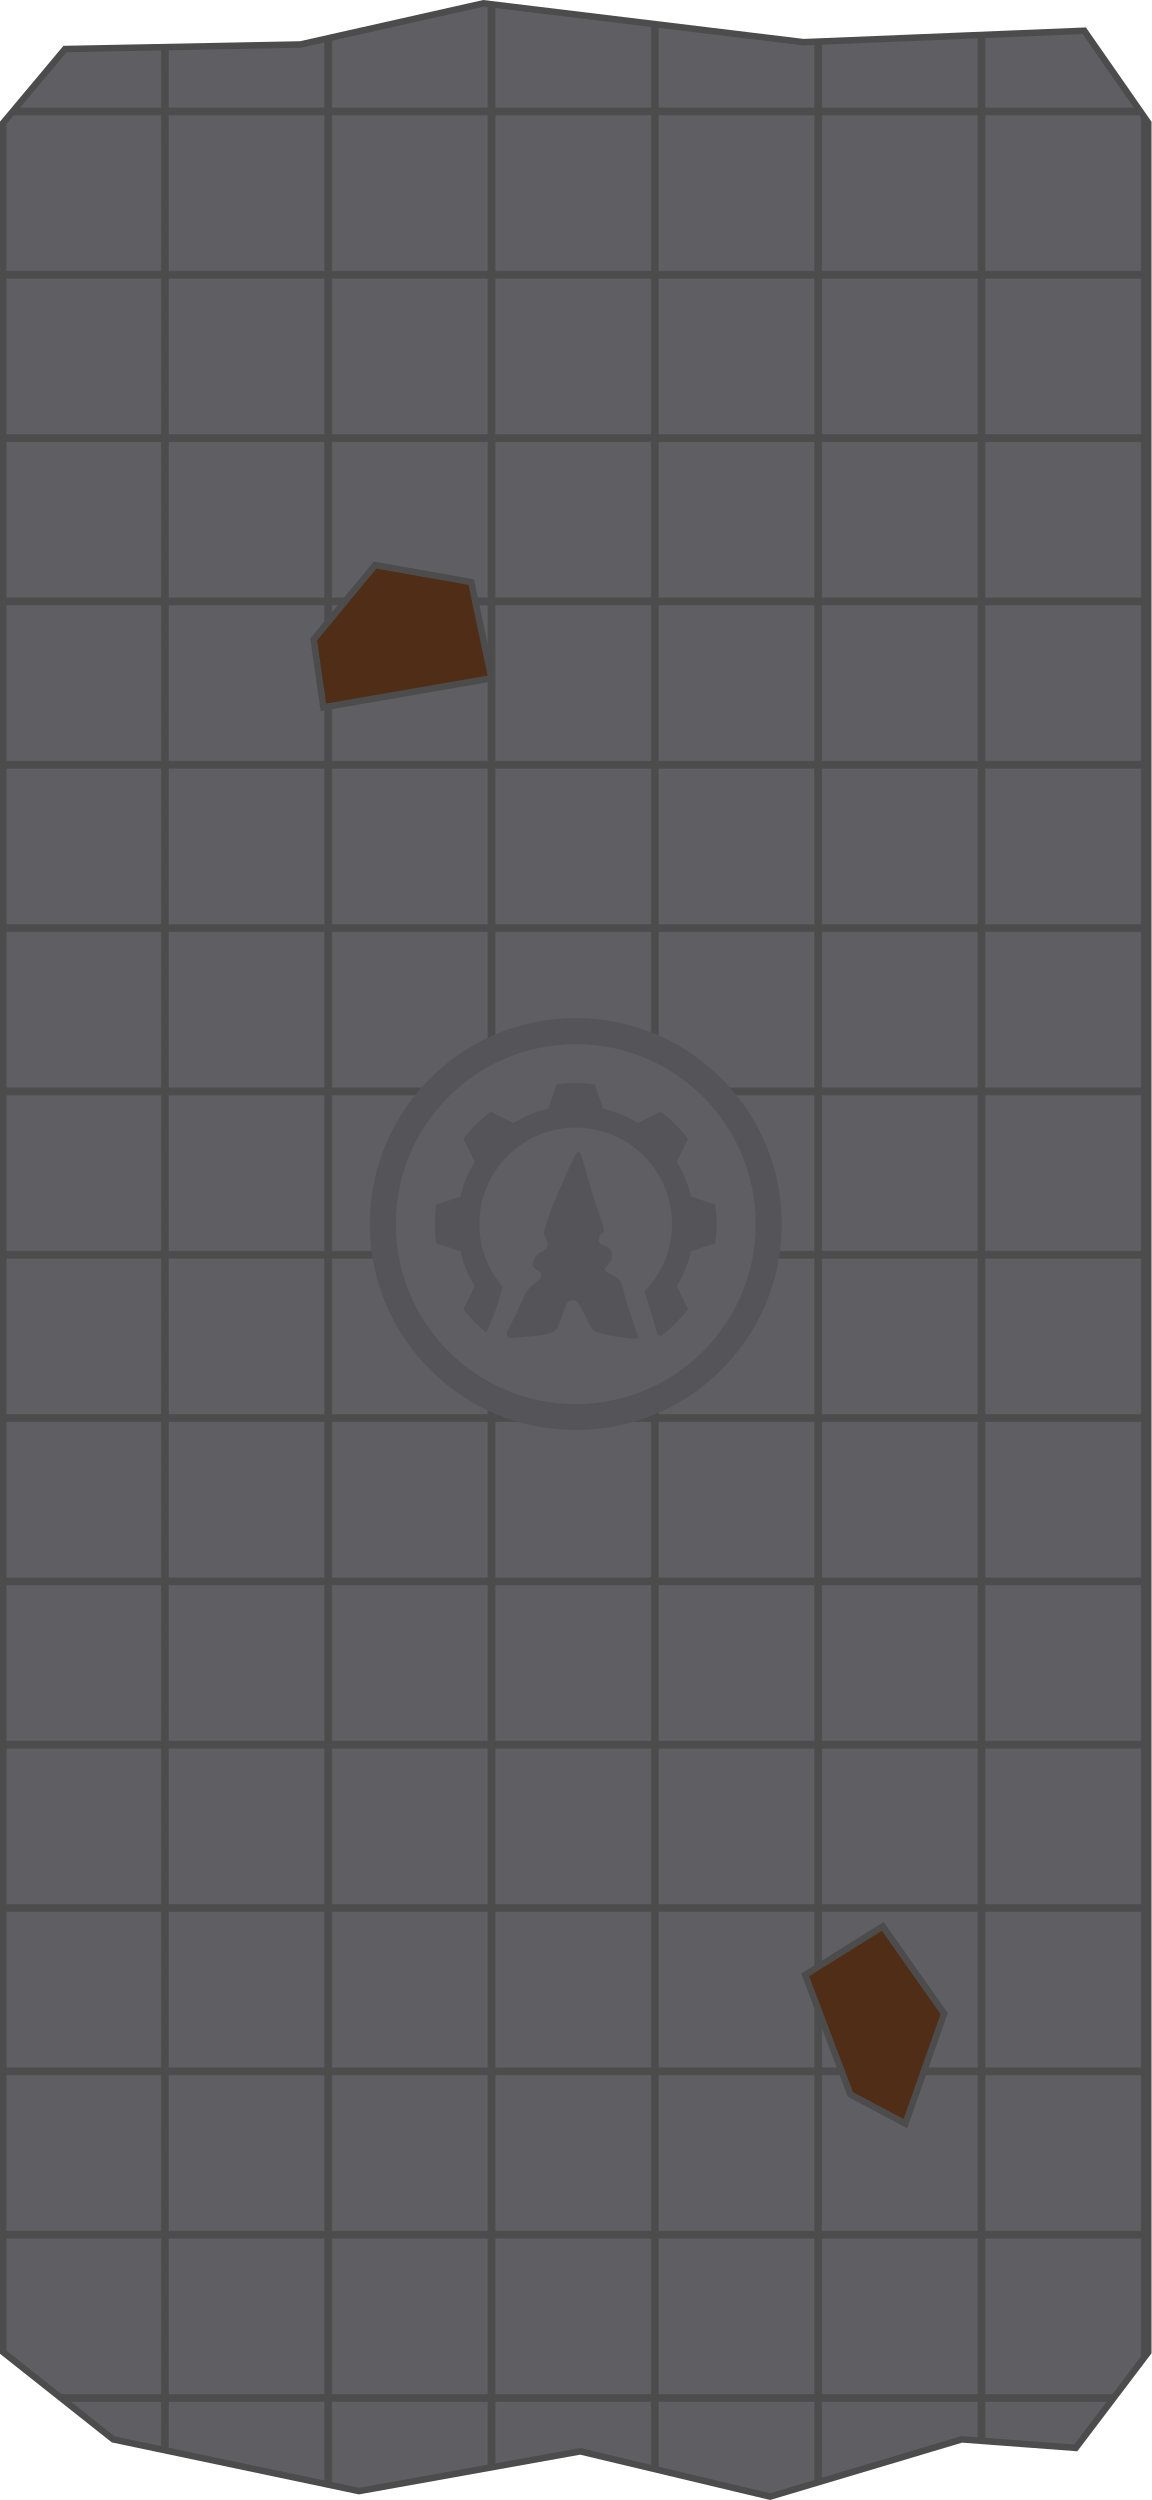
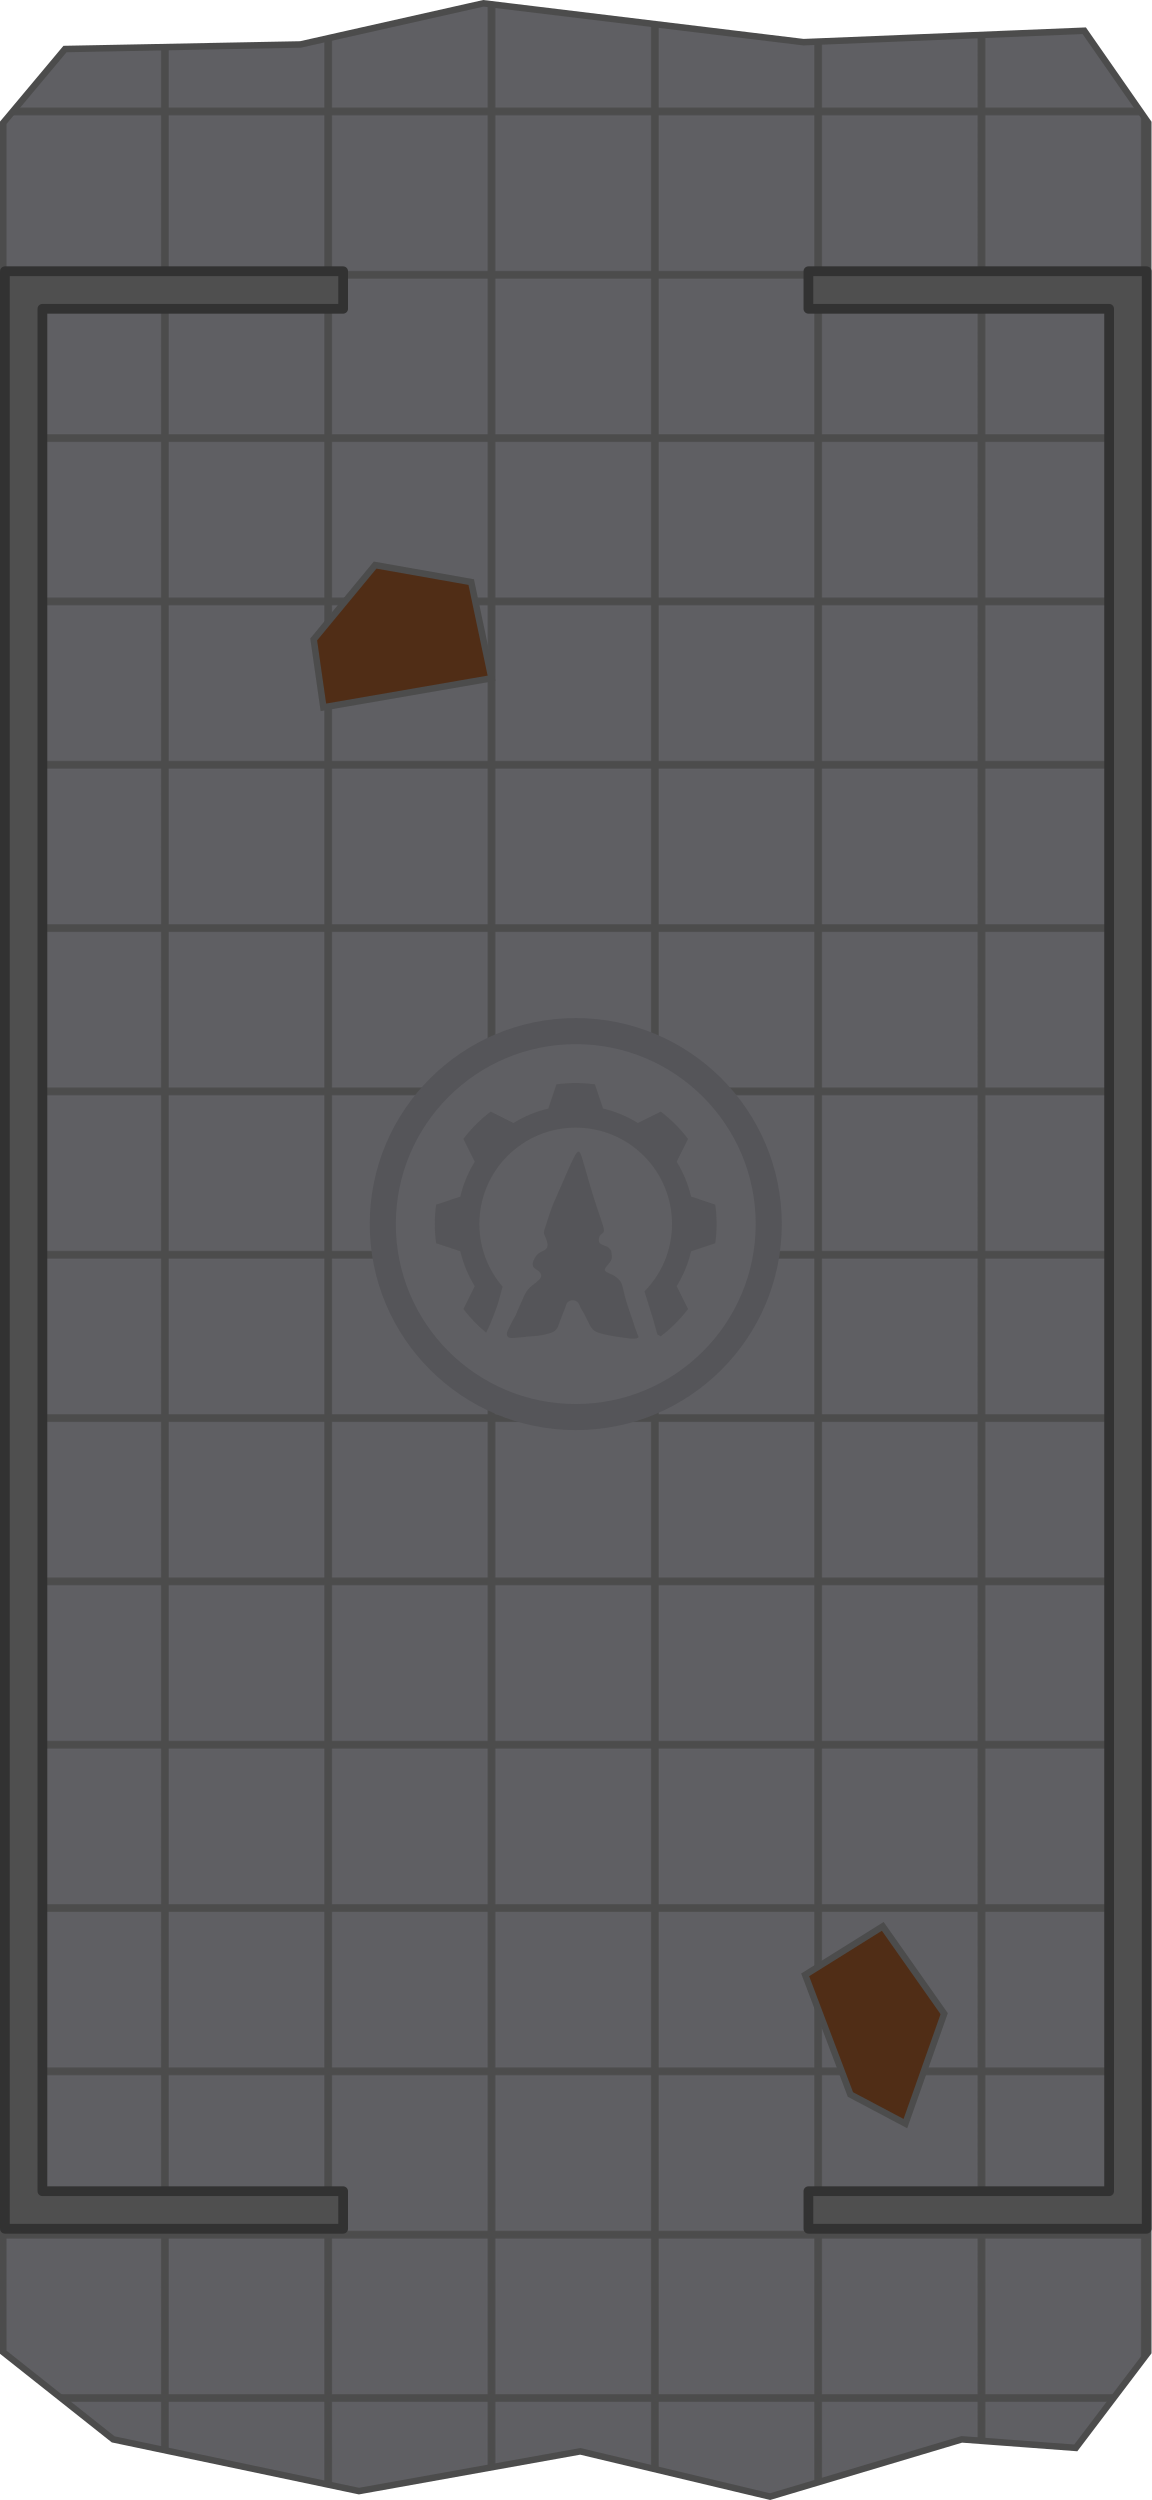
<svg xmlns="http://www.w3.org/2000/svg" xmlns:xlink="http://www.w3.org/1999/xlink" width="826.617" height="1794.607" viewBox="0 0 218.709 474.823" version="1.1" id="svg5" xml:space="preserve">
  <defs id="defs2">
    <pattern xlink:href="#pattern82" preserveAspectRatio="xMidYMid" id="pattern6" patternTransform="matrix(0.265,0,0,0.265,132.8111,916.976)" x="0" y="0" />
    <pattern patternUnits="userSpaceOnUse" width="125" height="125" patternTransform="translate(132.2524,1960.232)" preserveAspectRatio="xMidYMid" id="pattern82">
      <rect style="fill:#5f5f63;stroke:#4c4c4c;stroke-width:5.812;stroke-dasharray:none;stroke-opacity:1;paint-order:stroke fill markers" id="rect82" width="119.188" height="119.188" x="2.906" y="2.906" />
    </pattern>
  </defs>
  <g id="g1" transform="scale(0.9364705)">
    <rect style="opacity:1;fill:#502d16;fill-opacity:1;stroke:none;stroke-width:1.323;stroke-dasharray:none;stroke-opacity:1;paint-order:normal" id="rect157" width="177.376" height="330.944" x="40.807" y="106.049" />
    <path id="path157" style="fill:url(#pattern6);fill-opacity:1;stroke:#4c4c4c;stroke-width:1.323;stroke-dasharray:none" d="M 98.041,0.67 60.944,9.017 13.182,9.945 0.661,24.899 V 477.063 l 22.297,17.675 49.84,10.492 44.885,-8.062 38.499,9.181 38.873,-11.612 23.128,1.729 14.701,-19.404 V 426.34 24.899 L 219.9,6.235 162.961,8.554 Z M 76.077,114.606 l 19.491,3.448 4.117,19.505 -34.101,5.902 -1.967,-13.771 z m 102.959,276.087 12.46,17.706 -7.87,22.297 -11.148,-5.902 -9.181,-24.264 z" />
    <g id="g89" transform="translate(-2.289548,23.36743)">
      <ellipse style="fill:#5f5f63;fill-opacity:1;stroke:#555559;stroke-width:5.292;stroke-linejoin:round;stroke-dasharray:none;stroke-opacity:1" id="path15325" cx="119.062" cy="224.896" rx="39.139" ry="39.139" />
      <path id="path29-4-6" style="fill:#323232;fill-opacity:0.196;stroke:none;stroke-width:1.262;stroke-dasharray:none;stroke-opacity:1" d="m 119.051,196.286 c -1.328,0 -2.635,0.093 -3.916,0.268 l -1.641,4.907 c -2.533,0.599 -4.913,1.596 -7.066,2.926 l -4.627,-2.308 c -2.089,1.584 -3.954,3.448 -5.537,5.538 l 2.308,4.627 c -1.33,2.153 -2.327,4.534 -2.925,7.067 l -4.908,1.64 c -0.175,1.28 -0.268,2.587 -0.268,3.915 0,1.328 0.092,2.635 0.268,3.915 l 4.908,1.641 c 0.599,2.534 1.595,4.913 2.925,7.067 l -2.307,4.627 c 1.346,1.777 2.898,3.389 4.616,4.806 0.143,-0.264 0.279,-0.533 0.406,-0.806 0.368,-0.807 0.703,-1.63 1.028,-2.455 0.279,-0.707 0.544,-1.419 0.796,-2.136 0.251,-0.67 0.413,-1.368 0.602,-2.057 0.12,-0.46 0.243,-0.92 0.369,-1.379 0.053,-0.162 0.106,-0.323 0.159,-0.485 -2.944,-3.419 -4.724,-7.87 -4.724,-12.736 0,-10.788 8.746,-19.532 19.533,-19.532 10.787,0 19.533,8.745 19.533,19.532 0,5.326 -2.133,10.154 -5.59,13.678 0.247,0.814 0.495,1.628 0.762,2.435 0.627,1.973 1.231,3.955 1.765,5.955 0.035,0.128 0.072,0.256 0.108,0.384 l 0.672,0.335 c 2.089,-1.584 3.954,-3.448 5.537,-5.538 l -2.307,-4.627 c 1.33,-2.153 2.325,-4.533 2.925,-7.067 l 4.908,-1.641 c 0.175,-1.28 0.268,-2.587 0.268,-3.915 0,-1.328 -0.093,-2.635 -0.268,-3.915 l -4.908,-1.64 c -0.6,-2.534 -1.595,-4.914 -2.925,-7.067 l 2.308,-4.627 c -1.584,-2.089 -3.45,-3.954 -5.538,-5.538 l -4.627,2.308 c -2.153,-1.33 -4.533,-2.327 -7.066,-2.926 l -1.641,-4.907 c -1.28,-0.175 -2.587,-0.268 -3.916,-0.268 z" />
      <path id="path34308-7" style="fill:#323232;fill-opacity:0.196;stroke:none;stroke-width:1.291;stroke-linecap:round;stroke-linejoin:round;stroke-miterlimit:10;stroke-dasharray:none;stroke-opacity:1" d="m 119.595,210.203 c -0.089,0.007 -0.191,0.068 -0.313,0.208 -0.244,0.28 -0.569,0.875 -1.011,1.814 -0.442,0.939 -1.002,2.221 -1.525,3.421 -0.524,1.201 -1.011,2.32 -1.39,3.177 -0.379,0.858 -0.65,1.453 -0.894,2.058 -0.244,0.605 -0.46,1.219 -0.659,1.805 -0.199,0.587 -0.379,1.146 -0.551,1.67 -0.172,0.524 -0.334,1.011 -0.46,1.399 -0.126,0.388 -0.217,0.677 -0.172,0.993 0.045,0.316 0.226,0.659 0.388,1.065 0.162,0.406 0.307,0.875 0.325,1.245 0.018,0.37 -0.09,0.641 -0.262,0.839 -0.171,0.199 -0.406,0.325 -0.668,0.451 -0.262,0.126 -0.551,0.253 -0.795,0.424 -0.244,0.172 -0.442,0.388 -0.623,0.632 -0.181,0.244 -0.343,0.515 -0.469,0.822 -0.126,0.307 -0.217,0.65 -0.19,0.939 0.027,0.289 0.172,0.523 0.406,0.713 0.235,0.189 0.56,0.334 0.831,0.578 0.271,0.244 0.487,0.587 0.487,0.903 -7e-5,0.316 -0.217,0.605 -0.497,0.884 -0.28,0.28 -0.623,0.551 -0.939,0.794 -0.316,0.244 -0.605,0.46 -0.867,0.713 -0.262,0.253 -0.496,0.542 -0.695,0.848 -0.199,0.307 -0.361,0.632 -0.496,0.93 -0.135,0.298 -0.244,0.569 -0.388,0.894 -0.144,0.325 -0.325,0.704 -0.479,1.038 -0.153,0.334 -0.28,0.623 -0.415,0.957 -0.135,0.334 -0.28,0.713 -0.469,1.092 -0.19,0.379 -0.424,0.758 -0.605,1.083 -0.181,0.325 -0.307,0.596 -0.433,0.858 -0.126,0.262 -0.253,0.515 -0.379,0.767 -0.126,0.253 -0.253,0.505 -0.289,0.812 -0.036,0.307 0.018,0.668 0.316,0.839 0.298,0.171 0.84,0.153 1.544,0.09 0.704,-0.063 1.57,-0.172 2.356,-0.244 0.785,-0.072 1.49,-0.108 2.022,-0.162 0.533,-0.054 0.894,-0.126 1.435,-0.253 0.542,-0.126 1.264,-0.307 1.742,-0.56 0.478,-0.253 0.713,-0.578 0.912,-1.002 0.199,-0.424 0.361,-0.948 0.523,-1.408 0.162,-0.46 0.325,-0.857 0.505,-1.291 0.181,-0.433 0.379,-0.903 0.506,-1.282 0.126,-0.379 0.181,-0.668 0.37,-0.903 0.19,-0.235 0.515,-0.415 0.84,-0.479 0.325,-0.063 0.65,-0.009 0.912,0.117 0.262,0.126 0.46,0.325 0.595,0.56 0.135,0.235 0.208,0.506 0.397,0.867 0.19,0.361 0.496,0.812 0.776,1.327 0.28,0.515 0.533,1.092 0.794,1.625 0.262,0.533 0.533,1.02 0.858,1.363 0.325,0.343 0.704,0.542 1.246,0.722 0.542,0.18 1.246,0.343 1.851,0.469 0.605,0.126 1.11,0.217 1.769,0.316 0.659,0.099 1.472,0.208 2.085,0.289 0.614,0.081 1.029,0.136 1.417,0.117 0.388,-0.018 0.749,-0.108 0.867,-0.235 0.117,-0.126 -0.009,-0.289 -0.217,-0.821 -0.208,-0.533 -0.496,-1.435 -0.885,-2.573 -0.388,-1.137 -0.876,-2.509 -1.219,-3.629 -0.343,-1.119 -0.542,-1.986 -0.695,-2.636 -0.153,-0.65 -0.262,-1.083 -0.397,-1.39 -0.135,-0.307 -0.298,-0.488 -0.542,-0.731 -0.244,-0.244 -0.569,-0.55 -0.939,-0.776 -0.37,-0.226 -0.785,-0.37 -1.128,-0.524 -0.343,-0.153 -0.614,-0.316 -0.713,-0.505 -0.099,-0.19 -0.027,-0.406 0.163,-0.677 0.19,-0.271 0.496,-0.596 0.74,-0.903 0.244,-0.307 0.424,-0.596 0.469,-1.002 0.045,-0.406 -0.045,-0.93 -0.09,-1.192 -0.045,-0.262 -0.045,-0.262 -0.126,-0.37 -0.081,-0.108 -0.244,-0.325 -0.406,-0.478 -0.162,-0.153 -0.325,-0.244 -0.659,-0.37 -0.334,-0.126 -0.84,-0.289 -1.102,-0.524 -0.262,-0.235 -0.28,-0.541 -0.253,-0.839 0.027,-0.298 0.099,-0.587 0.28,-0.803 0.181,-0.217 0.469,-0.361 0.632,-0.569 0.162,-0.208 0.199,-0.478 -0.045,-1.336 -0.244,-0.857 -0.767,-2.302 -1.291,-3.881 -0.524,-1.58 -1.047,-3.295 -1.462,-4.703 -0.415,-1.408 -0.722,-2.509 -0.975,-3.403 -0.253,-0.894 -0.451,-1.58 -0.614,-2.058 -0.162,-0.478 -0.289,-0.749 -0.433,-0.903 -0.072,-0.077 -0.149,-0.124 -0.238,-0.117 z" />
    </g>
  </g>
+   <path id="rect1" style="fill:#4f4f4f;fill-opacity:1;stroke:#323232;stroke-width:1.851;stroke-linejoin:round;stroke-dasharray:none;stroke-opacity:1" d="M 0.926 51.515 L 0.926 58.648 L 0.926 416.175 L 0.926 423.308 L 65.171 423.308 L 65.171 416.175 L 8.055 416.175 L 8.055 58.648 L 65.171 58.648 L 65.171 51.515 L 8.055 51.515 L 0.926 51.515 z " />
+   <path id="path2" style="fill:#4f4f4f;fill-opacity:1;stroke:#323232;stroke-width:1.851;stroke-linejoin:round;stroke-dasharray:none;stroke-opacity:1" d="m 217.783,51.515 v 7.133 357.527 7.133 H 153.538 v -7.133 h 57.116 V 58.648 H 153.538 v -7.133 h 57.116 z" />
</svg>
